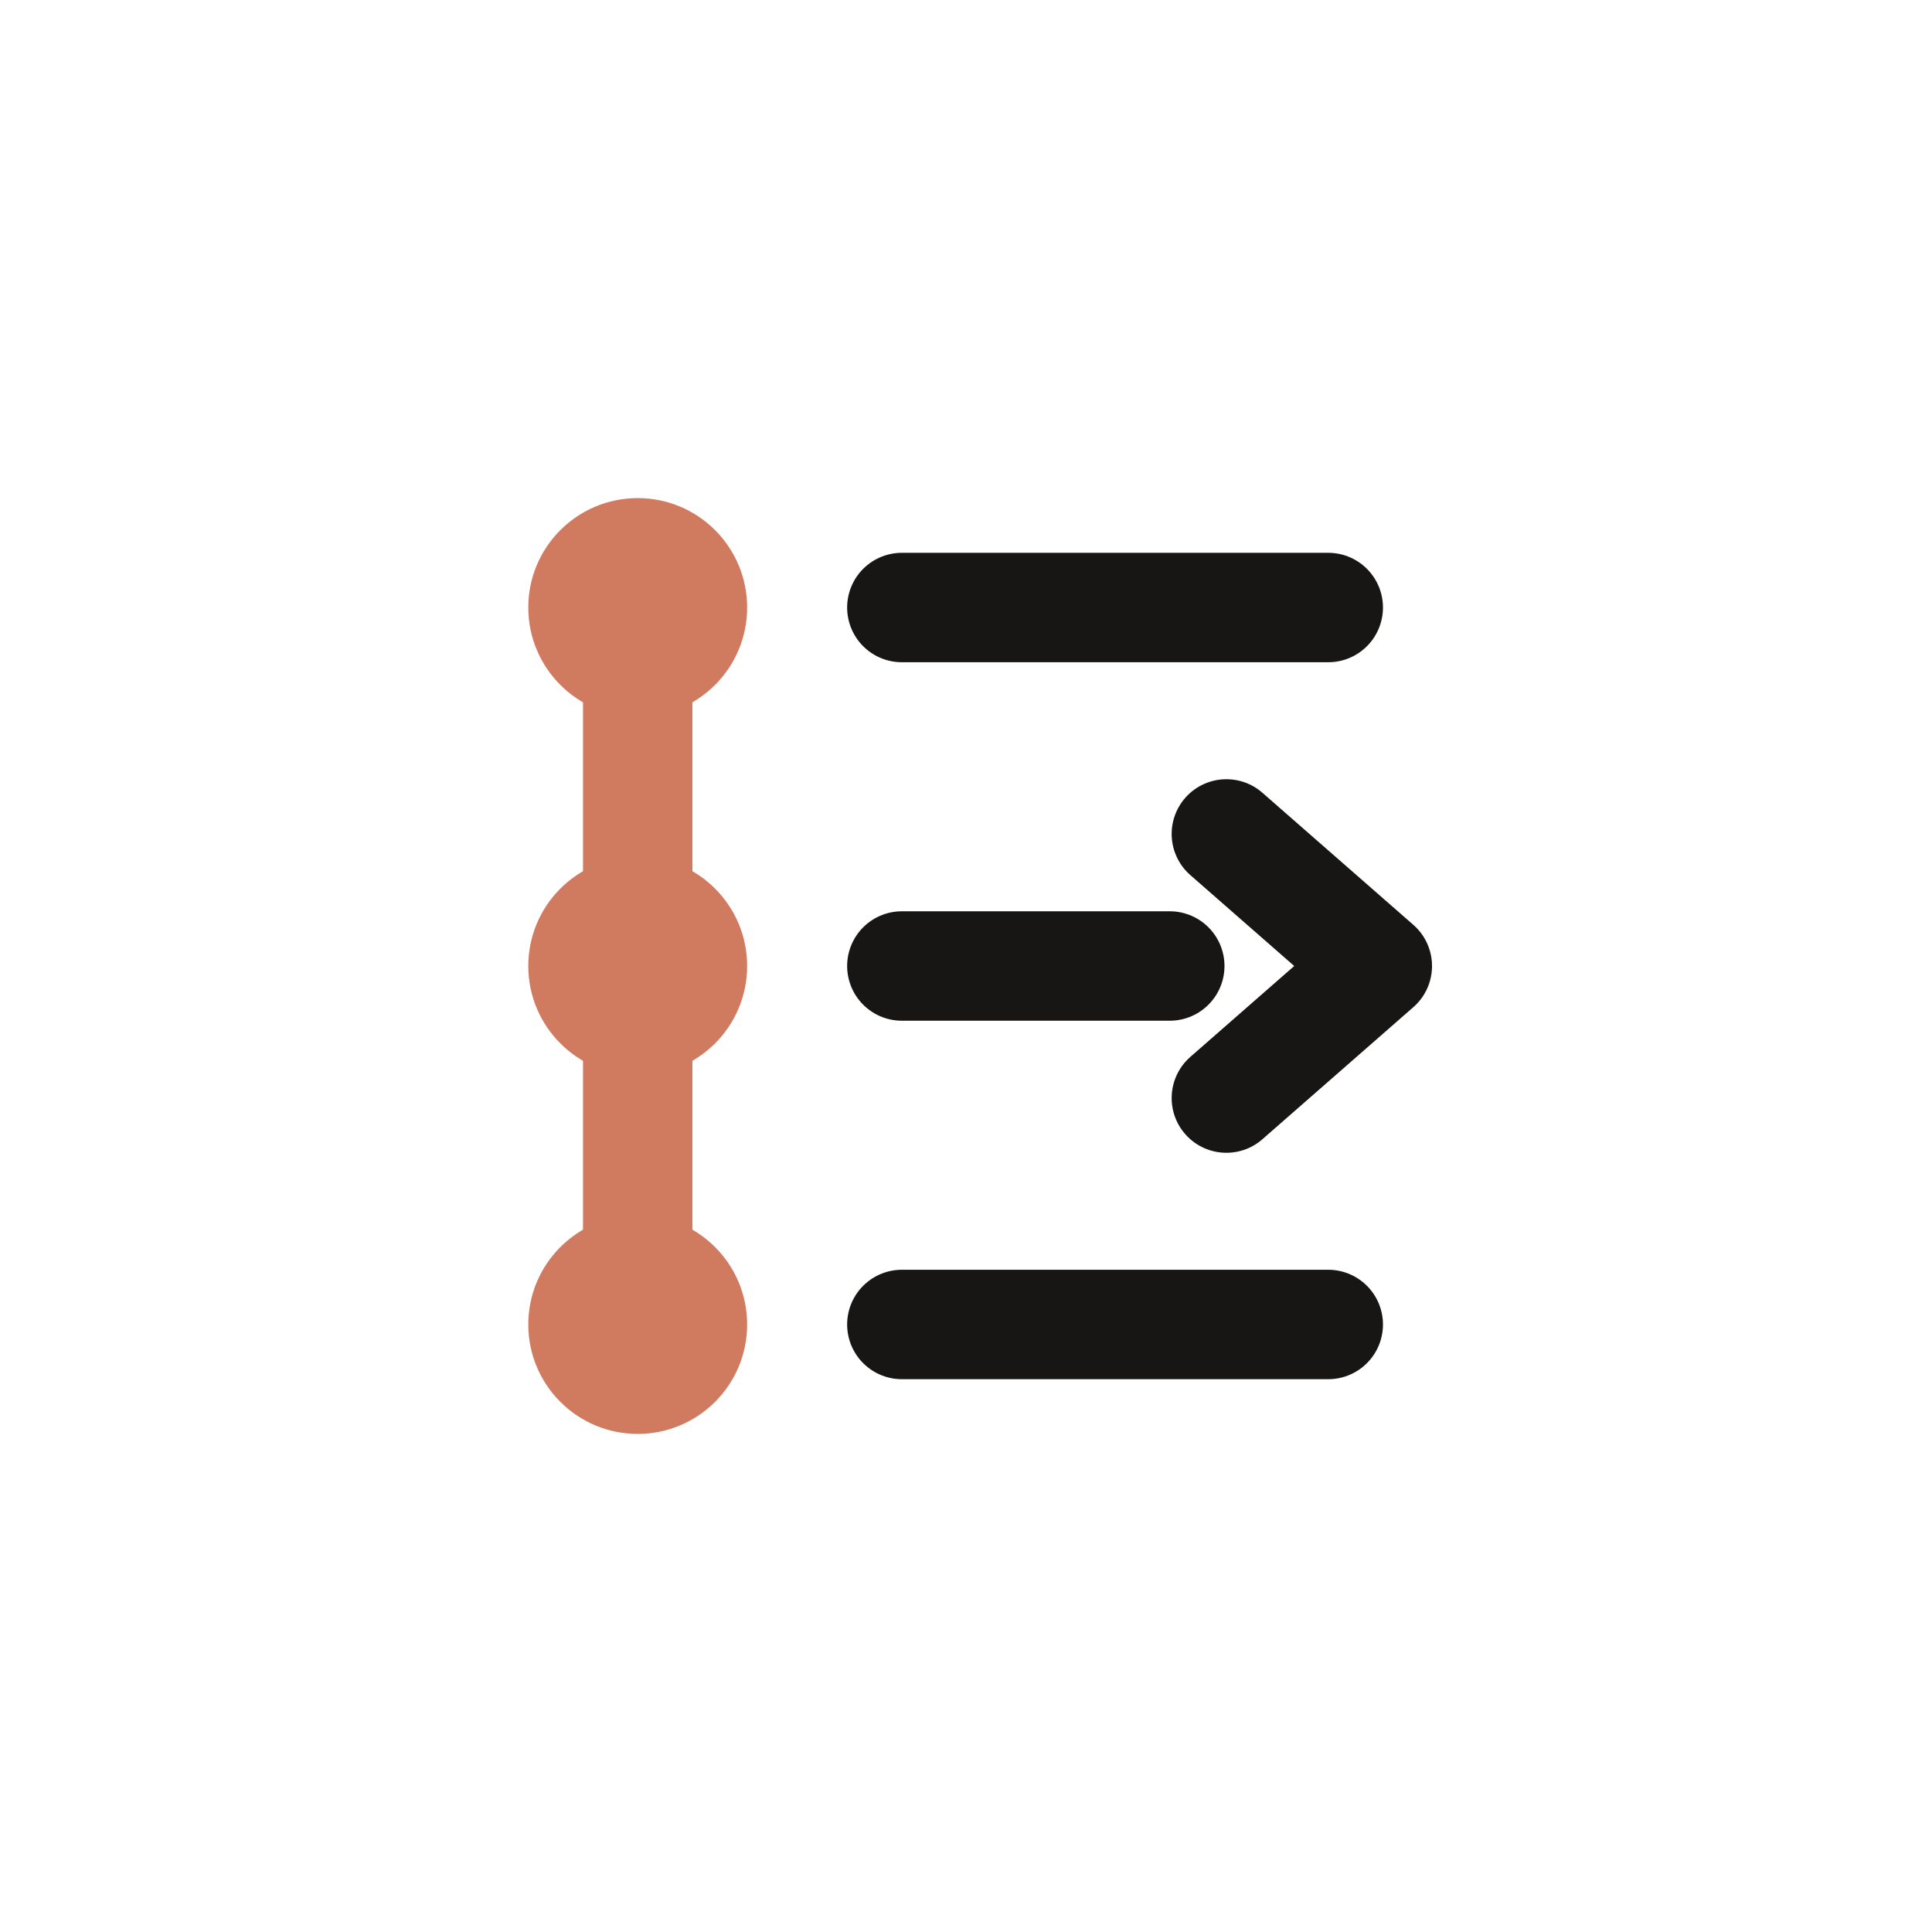
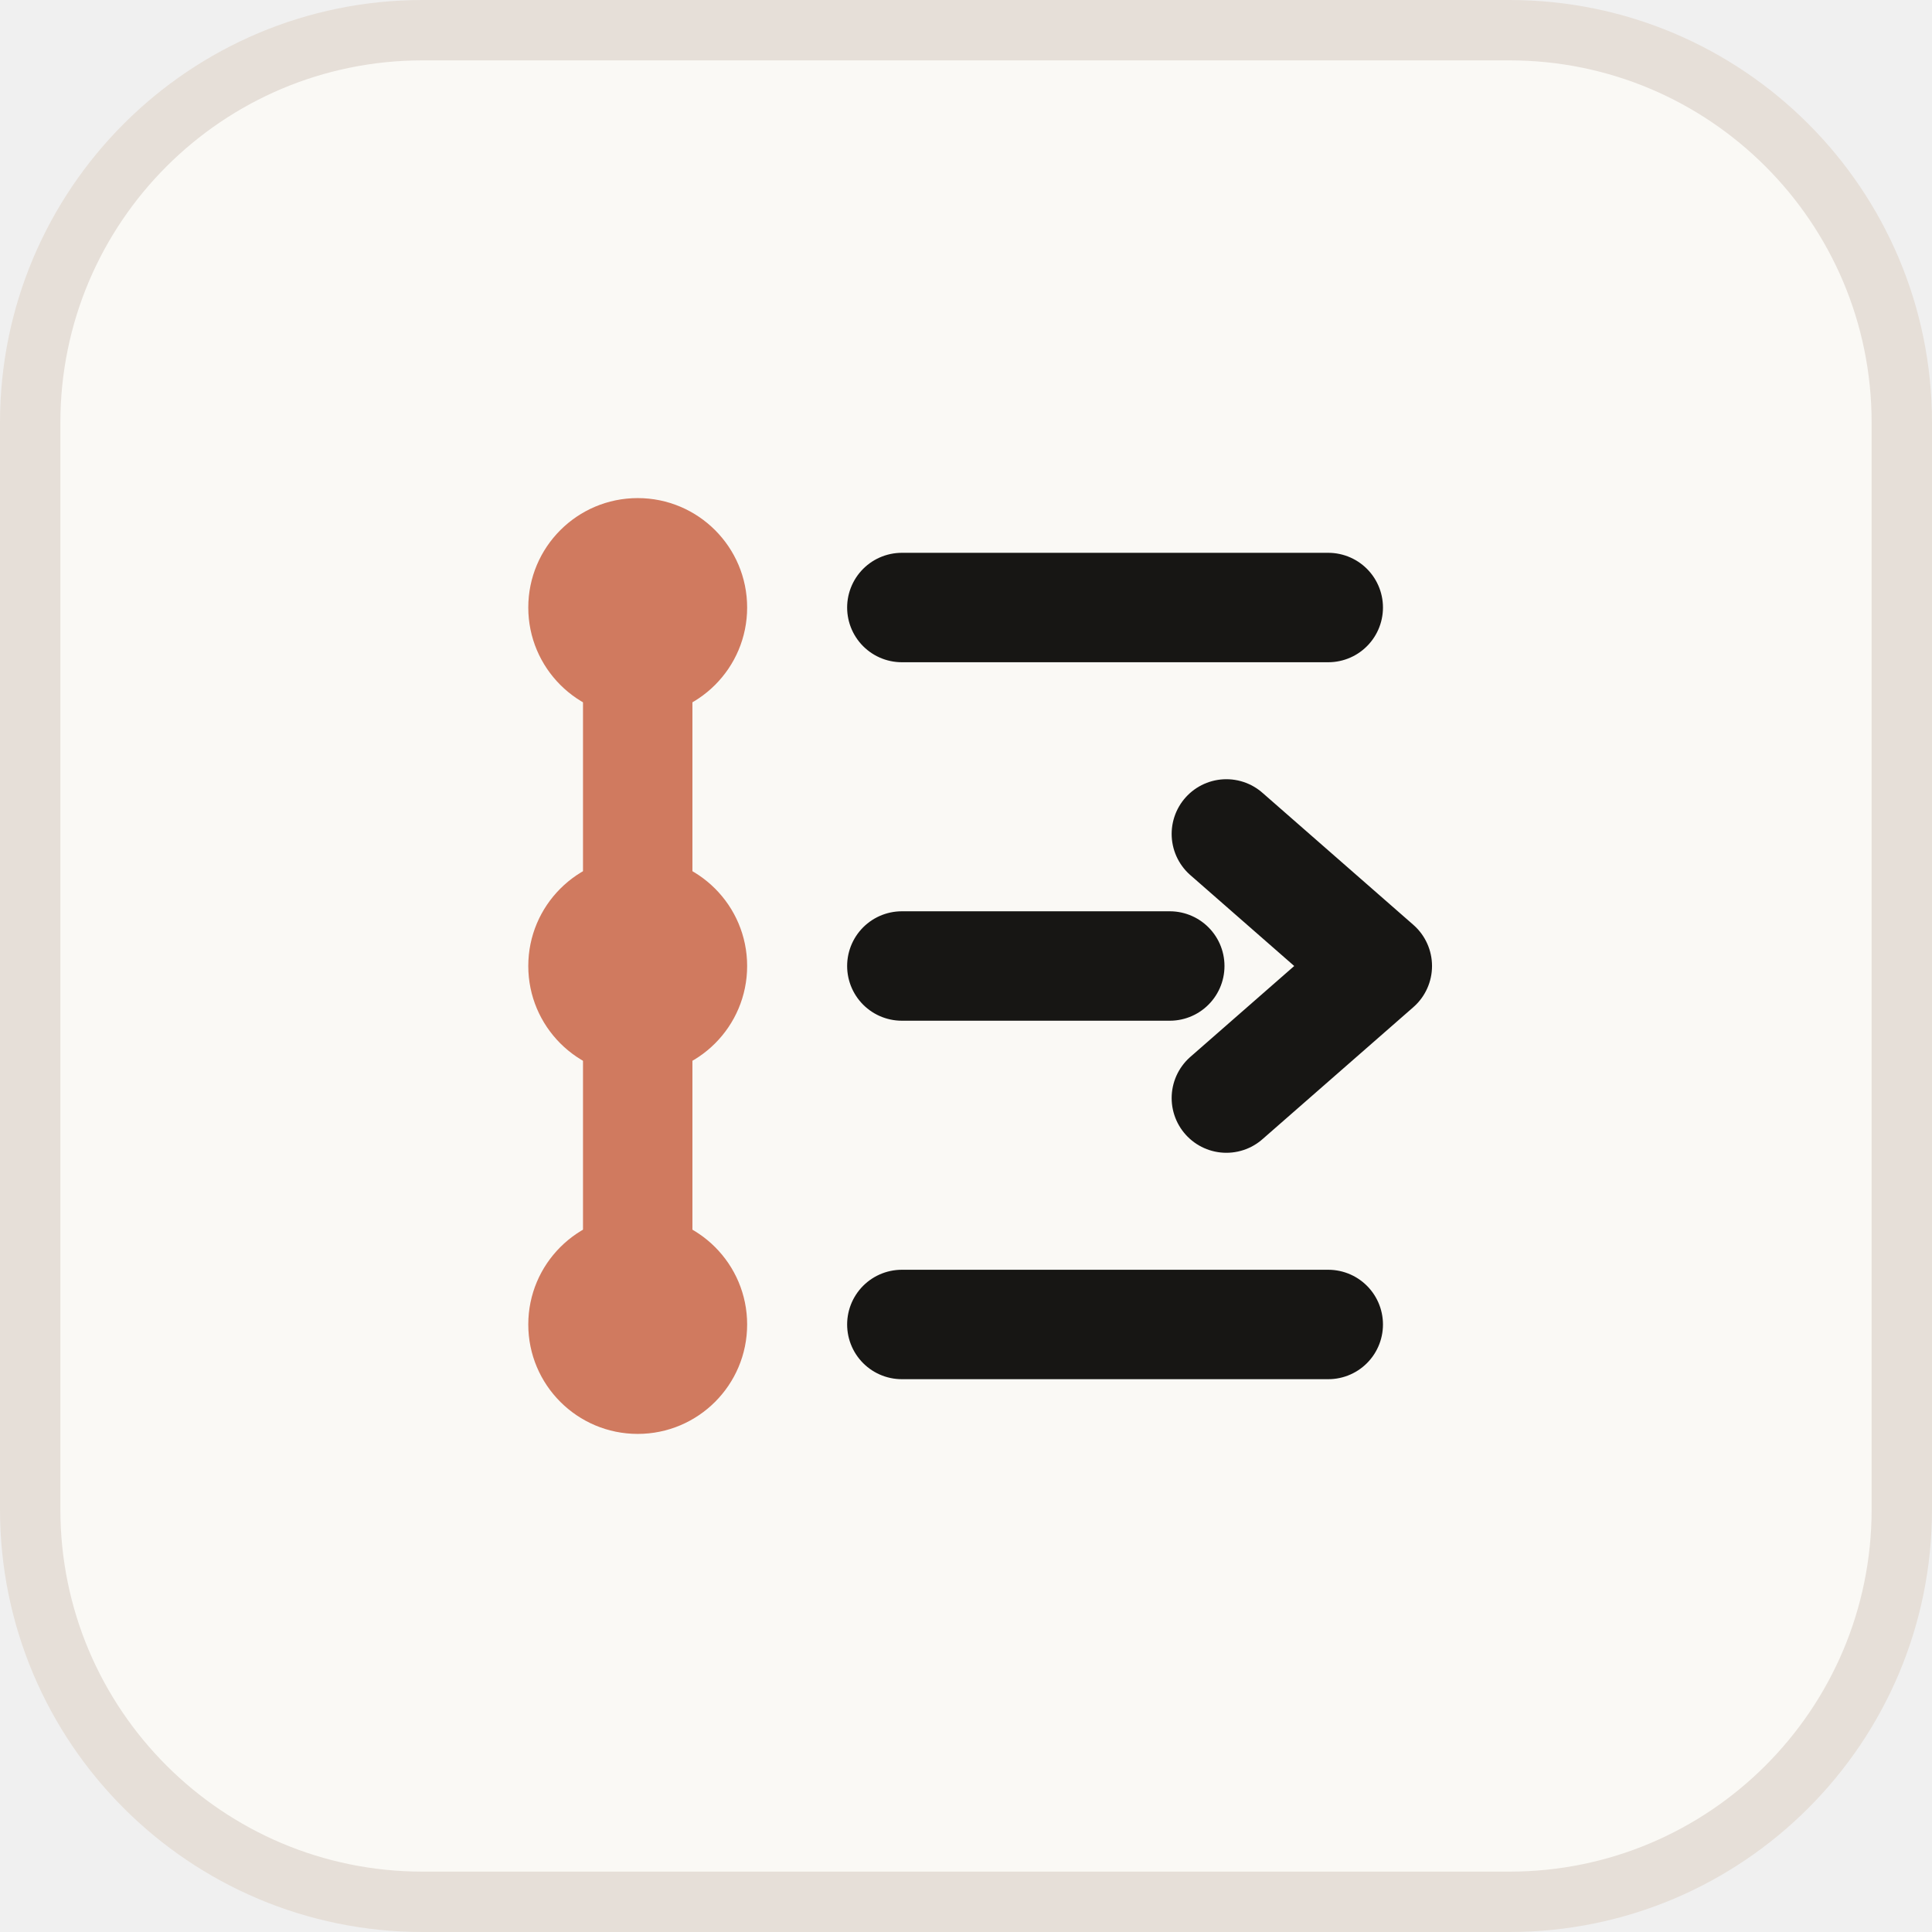
<svg xmlns="http://www.w3.org/2000/svg" width="1024" height="1024" viewBox="0 0 1024 1024">
-   <rect width="1024" height="1024" fill="#FFFFFF" />
+   <rect x="16" y="16" width="992" height="992" rx="208" fill="#FAF9F5" stroke="#e6dfd8" stroke-width="32" />
  <g fill="none" stroke-linecap="round" stroke-linejoin="round">
    <path d="M338 322V702" stroke="#D07A5F" stroke-width="58" />
    <circle cx="338" cy="322" r="58" fill="#D07A5F" stroke="none" />
    <circle cx="338" cy="512" r="58" fill="#D07A5F" stroke="none" />
    <circle cx="338" cy="702" r="58" fill="#D07A5F" stroke="none" />
    <path d="M478 322H704" stroke="#171614" stroke-width="58" />
    <path d="M478 512H620M650 442L730 512L650 582" stroke="#171614" stroke-width="58" />
    <path d="M478 702H704" stroke="#171614" stroke-width="58" />
  </g>
</svg>
